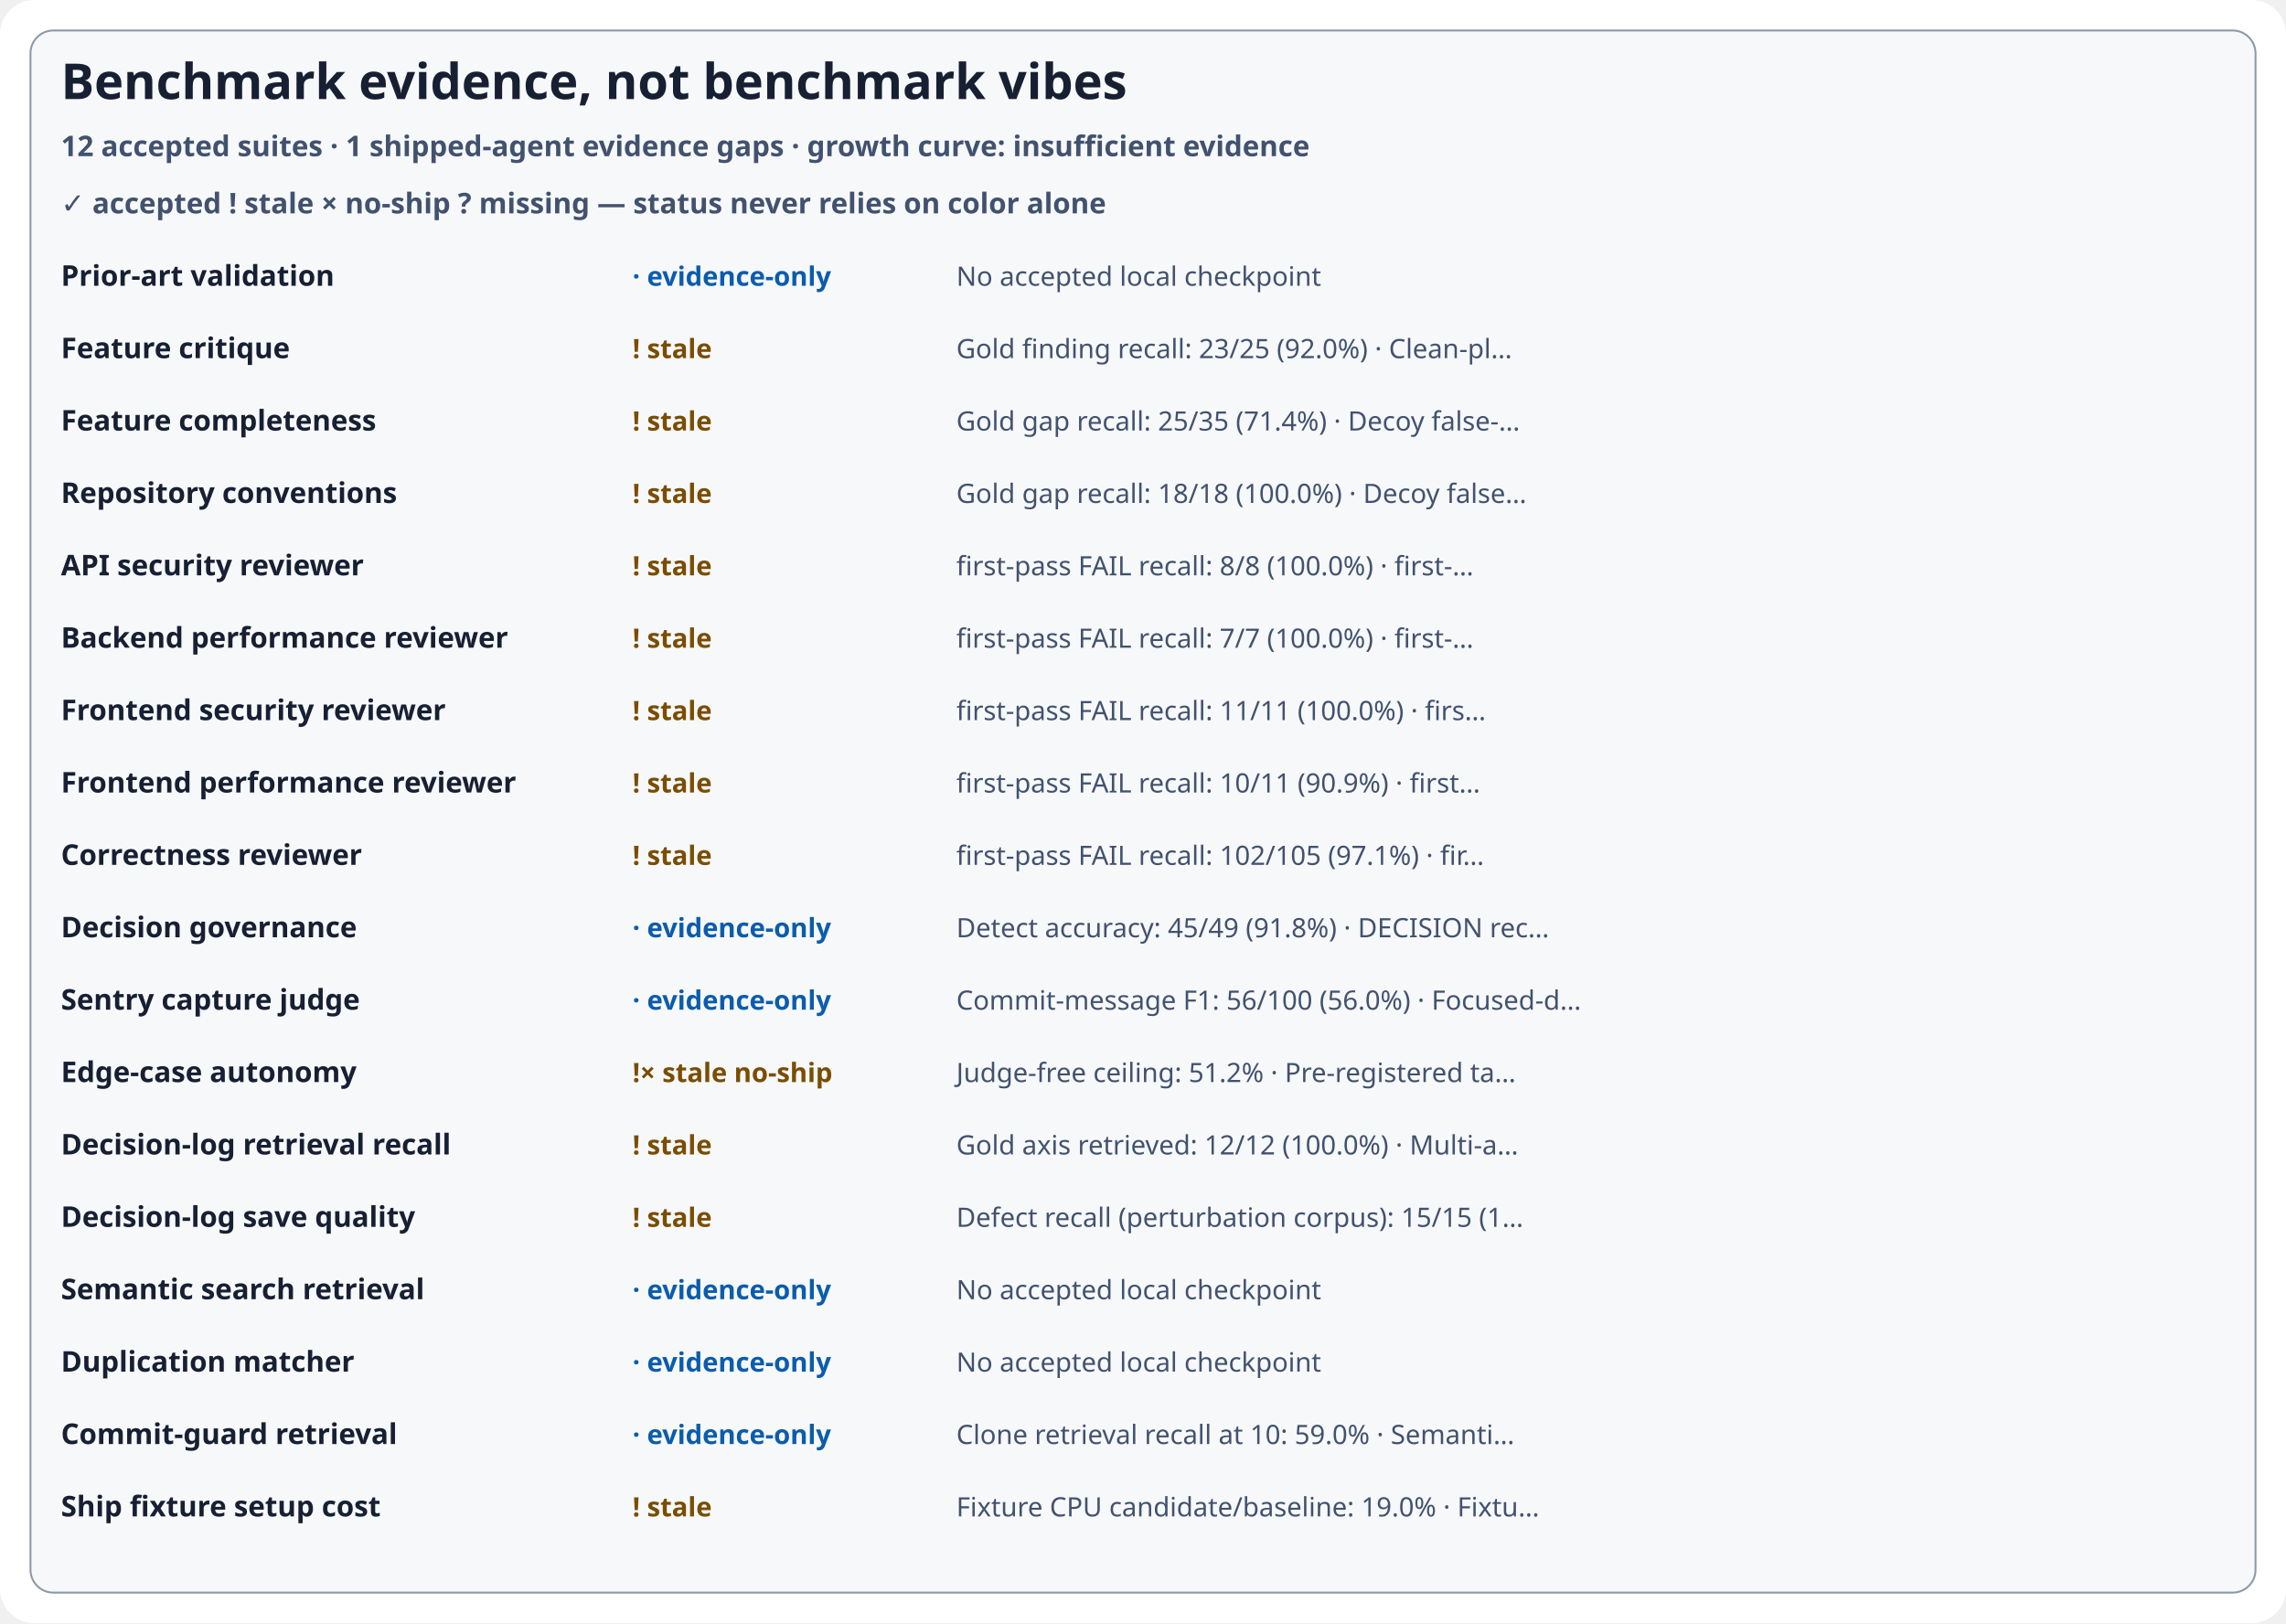
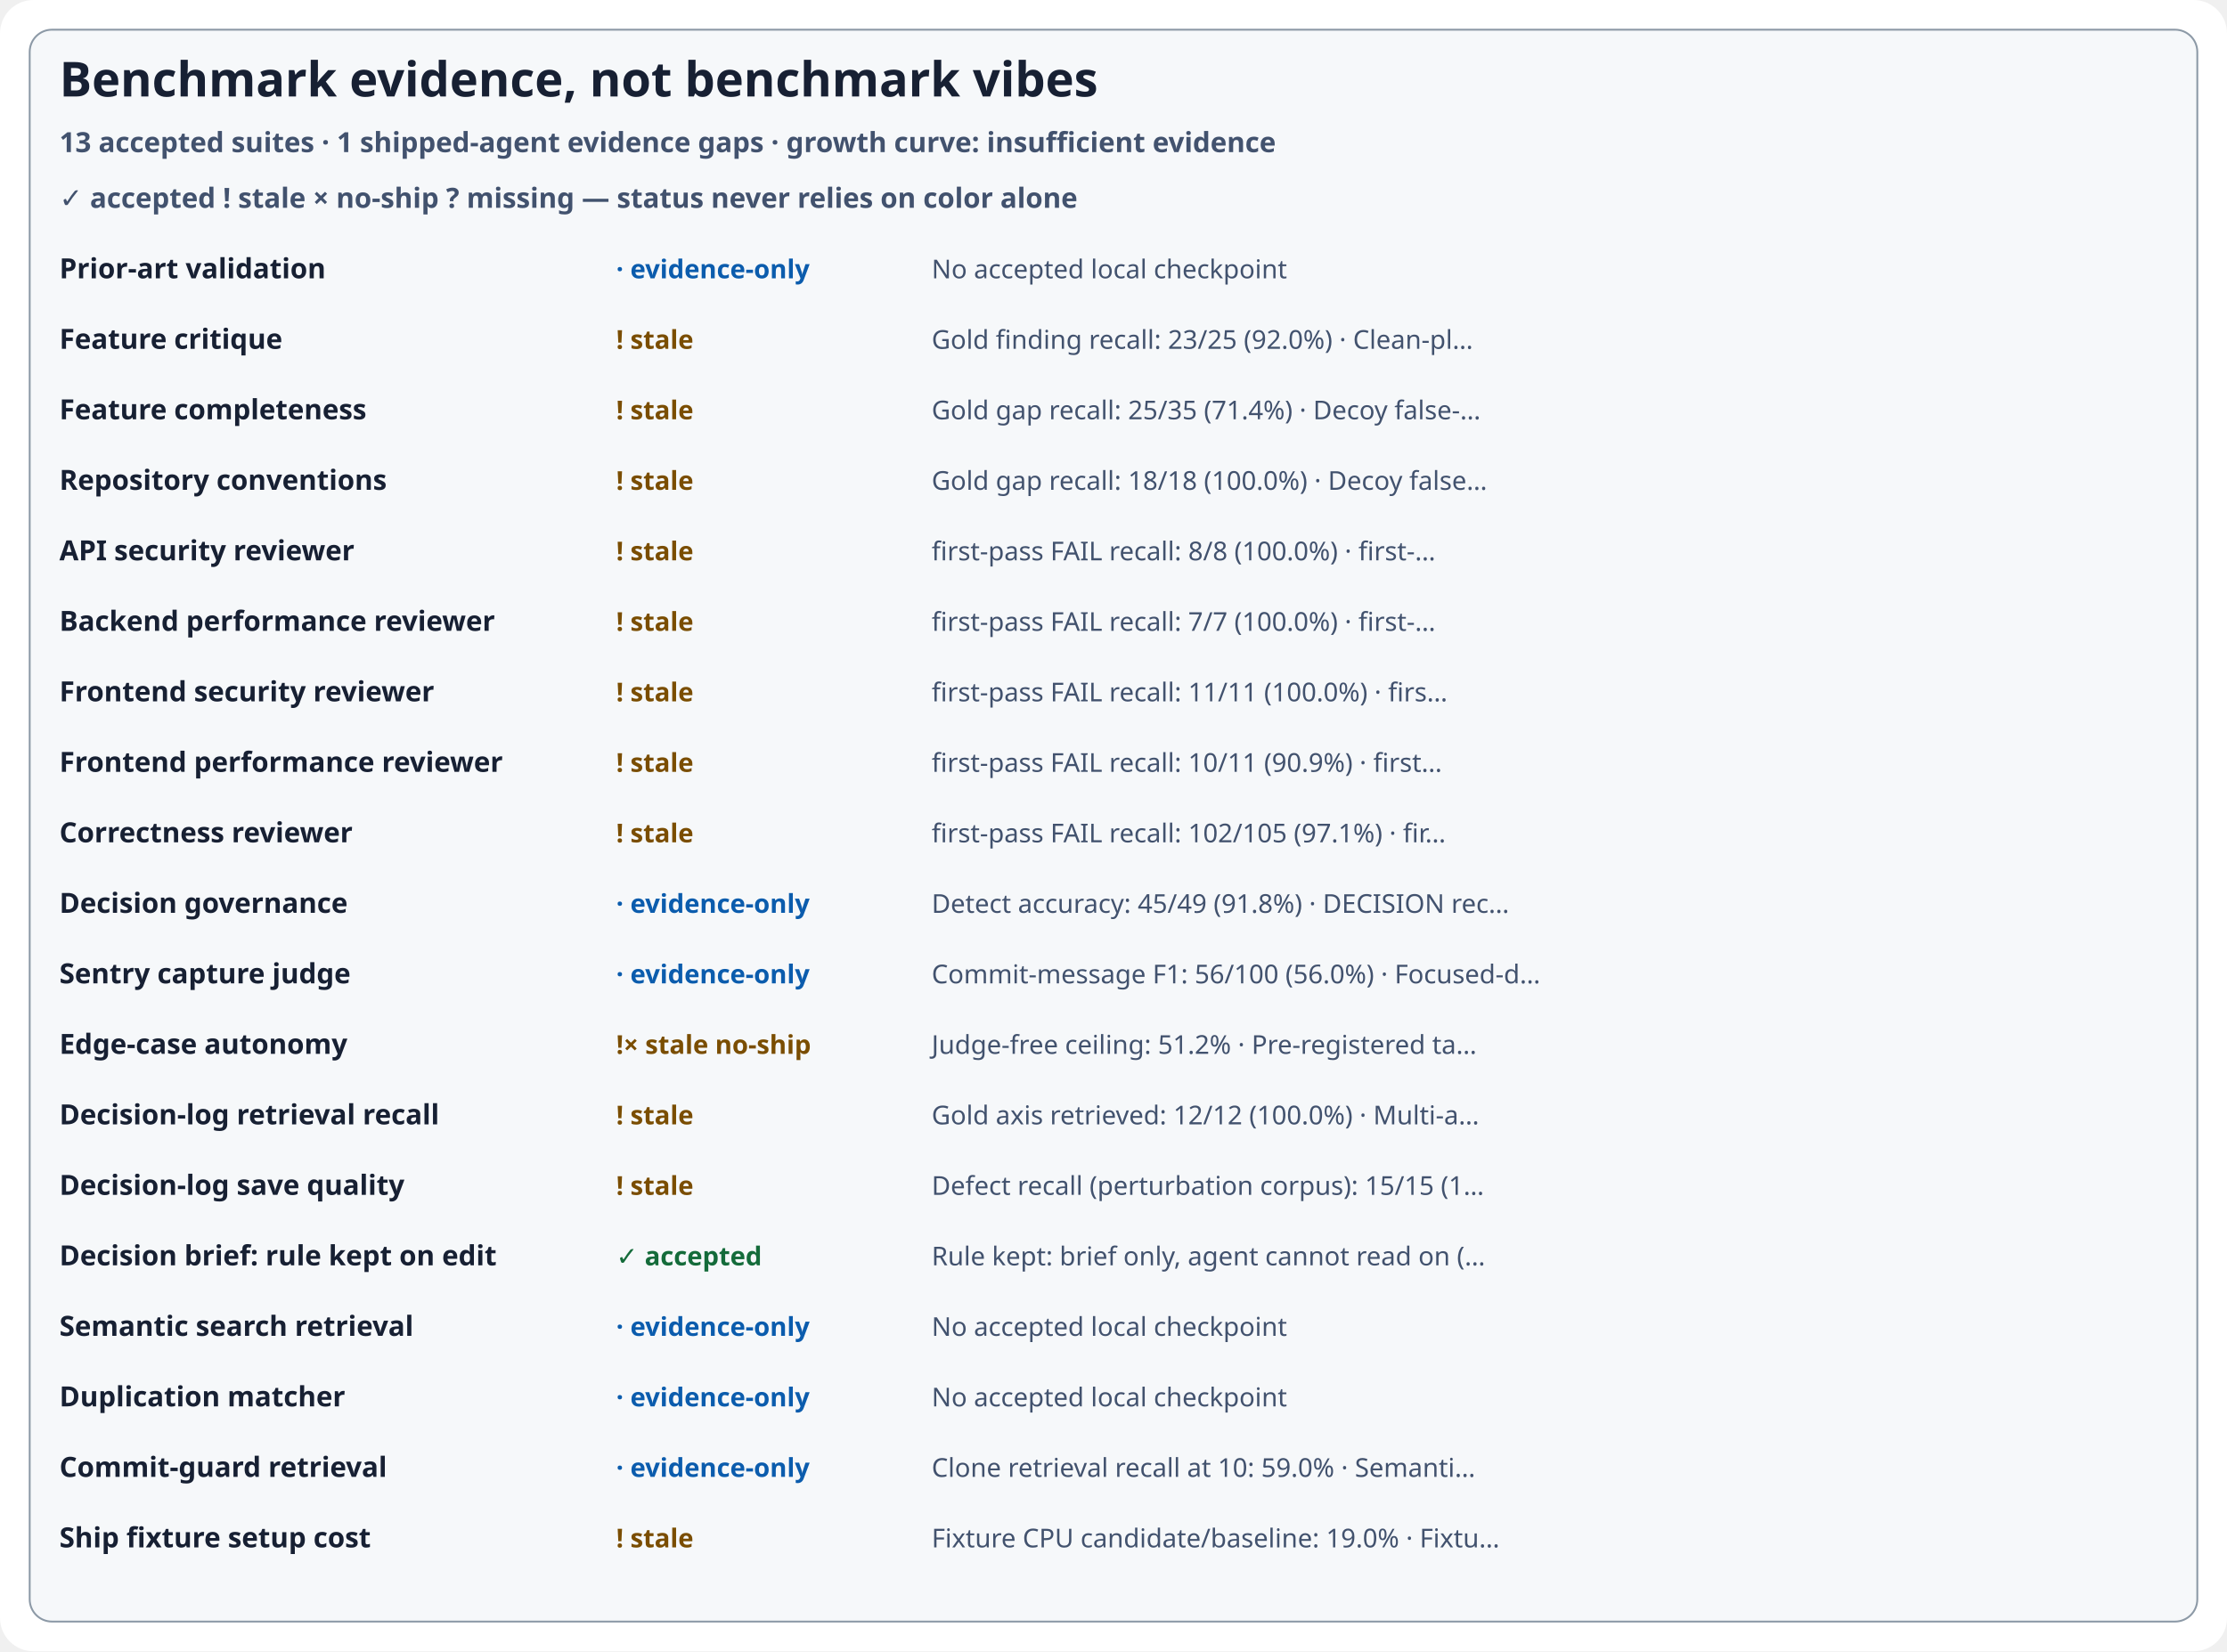
- <svg xmlns="http://www.w3.org/2000/svg" width="1200" height="852" viewBox="0 0 1200 852" role="img" aria-labelledby="title desc">
+ <svg xmlns="http://www.w3.org/2000/svg" width="1200" height="890" viewBox="0 0 1200 890" role="img" aria-labelledby="title desc">
  <style>
  .title{font:700 26px ui-sans-serif,system-ui;fill:#172033} .summary{font:600 15px ui-sans-serif,system-ui;fill:#42526E}
  .suite{font:600 15px ui-sans-serif,system-ui;fill:#172033} .metric{font:14px ui-sans-serif,system-ui;fill:#42526E}
  .status{font:700 14px ui-sans-serif,system-ui}.good{fill:#146B3A}.warn{fill:#7A4D00}.bad{fill:#A61B1B}.info{fill:#0B5CAD}
</style>
-   <rect width="1200" height="852" rx="18" fill="#FFFFFF" />
-   <rect x="16" y="16" width="1168" height="820" rx="12" fill="#F6F8FA" stroke="#8C99A6" />
+   <rect width="1200" height="890" rx="18" fill="#FFFFFF" />
+   <rect x="16" y="16" width="1168" height="858" rx="12" fill="#F6F8FA" stroke="#8C99A6" />
  <text class="title" x="32" y="52">Benchmark evidence, not benchmark vibes</text>
-   <text class="summary" x="32" y="82">12 accepted suites · 1 shipped-agent evidence gaps · growth curve: insufficient evidence</text>
+   <text class="summary" x="32" y="82">13 accepted suites · 1 shipped-agent evidence gaps · growth curve: insufficient evidence</text>
  <text class="summary" x="32" y="112">✓ accepted   ! stale   × no-ship   ? missing — status never relies on color alone</text>
  <g transform="translate(32 150)">
    <text class="suite" y="0">Prior-art validation</text>
    <text class="status info" x="300" y="0">· evidence-only</text>
    <text class="metric" x="470" y="0">No accepted local checkpoint</text>
  </g>
  <g transform="translate(32 188)">
    <text class="suite" y="0">Feature critique</text>
    <text class="status warn" x="300" y="0">! stale</text>
    <text class="metric" x="470" y="0">Gold finding recall: 23/25 (92.0%) · Clean-pl…</text>
  </g>
  <g transform="translate(32 226)">
    <text class="suite" y="0">Feature completeness</text>
    <text class="status warn" x="300" y="0">! stale</text>
    <text class="metric" x="470" y="0">Gold gap recall: 25/35 (71.4%) · Decoy false-…</text>
  </g>
  <g transform="translate(32 264)">
    <text class="suite" y="0">Repository conventions</text>
    <text class="status warn" x="300" y="0">! stale</text>
    <text class="metric" x="470" y="0">Gold gap recall: 18/18 (100.0%) · Decoy false…</text>
  </g>
  <g transform="translate(32 302)">
    <text class="suite" y="0">API security reviewer</text>
    <text class="status warn" x="300" y="0">! stale</text>
    <text class="metric" x="470" y="0">first-pass FAIL recall: 8/8 (100.0%) · first-…</text>
  </g>
  <g transform="translate(32 340)">
    <text class="suite" y="0">Backend performance reviewer</text>
    <text class="status warn" x="300" y="0">! stale</text>
    <text class="metric" x="470" y="0">first-pass FAIL recall: 7/7 (100.0%) · first-…</text>
  </g>
  <g transform="translate(32 378)">
    <text class="suite" y="0">Frontend security reviewer</text>
    <text class="status warn" x="300" y="0">! stale</text>
    <text class="metric" x="470" y="0">first-pass FAIL recall: 11/11 (100.0%) · firs…</text>
  </g>
  <g transform="translate(32 416)">
    <text class="suite" y="0">Frontend performance reviewer</text>
    <text class="status warn" x="300" y="0">! stale</text>
    <text class="metric" x="470" y="0">first-pass FAIL recall: 10/11 (90.9%) · first…</text>
  </g>
  <g transform="translate(32 454)">
    <text class="suite" y="0">Correctness reviewer</text>
    <text class="status warn" x="300" y="0">! stale</text>
    <text class="metric" x="470" y="0">first-pass FAIL recall: 102/105 (97.1%) · fir…</text>
  </g>
  <g transform="translate(32 492)">
    <text class="suite" y="0">Decision governance</text>
    <text class="status info" x="300" y="0">· evidence-only</text>
    <text class="metric" x="470" y="0">Detect accuracy: 45/49 (91.8%) · DECISION rec…</text>
  </g>
  <g transform="translate(32 530)">
    <text class="suite" y="0">Sentry capture judge</text>
    <text class="status info" x="300" y="0">· evidence-only</text>
    <text class="metric" x="470" y="0">Commit-message F1: 56/100 (56.0%) · Focused-d…</text>
  </g>
  <g transform="translate(32 568)">
    <text class="suite" y="0">Edge-case autonomy</text>
    <text class="status warn" x="300" y="0">!× stale no-ship</text>
    <text class="metric" x="470" y="0">Judge-free ceiling: 51.2% · Pre-registered ta…</text>
  </g>
  <g transform="translate(32 606)">
    <text class="suite" y="0">Decision-log retrieval recall</text>
    <text class="status warn" x="300" y="0">! stale</text>
    <text class="metric" x="470" y="0">Gold axis retrieved: 12/12 (100.0%) · Multi-a…</text>
  </g>
  <g transform="translate(32 644)">
    <text class="suite" y="0">Decision-log save quality</text>
    <text class="status warn" x="300" y="0">! stale</text>
    <text class="metric" x="470" y="0">Defect recall (perturbation corpus): 15/15 (1…</text>
  </g>
  <g transform="translate(32 682)">
+     <text class="suite" y="0">Decision brief: rule kept on edit</text>
+     <text class="status good" x="300" y="0">✓ accepted</text>
+     <text class="metric" x="470" y="0">Rule kept: brief only, agent cannot read on (…</text>
+   </g>
+   <g transform="translate(32 720)">
    <text class="suite" y="0">Semantic search retrieval</text>
    <text class="status info" x="300" y="0">· evidence-only</text>
    <text class="metric" x="470" y="0">No accepted local checkpoint</text>
  </g>
-   <g transform="translate(32 720)">
+   <g transform="translate(32 758)">
    <text class="suite" y="0">Duplication matcher</text>
    <text class="status info" x="300" y="0">· evidence-only</text>
    <text class="metric" x="470" y="0">No accepted local checkpoint</text>
  </g>
-   <g transform="translate(32 758)">
+   <g transform="translate(32 796)">
    <text class="suite" y="0">Commit-guard retrieval</text>
    <text class="status info" x="300" y="0">· evidence-only</text>
    <text class="metric" x="470" y="0">Clone retrieval recall at 10: 59.0% · Semanti…</text>
  </g>
-   <g transform="translate(32 796)">
+   <g transform="translate(32 834)">
    <text class="suite" y="0">Ship fixture setup cost</text>
    <text class="status warn" x="300" y="0">! stale</text>
    <text class="metric" x="470" y="0">Fixture CPU candidate/baseline: 19.0% · Fixtu…</text>
  </g>
</svg>
